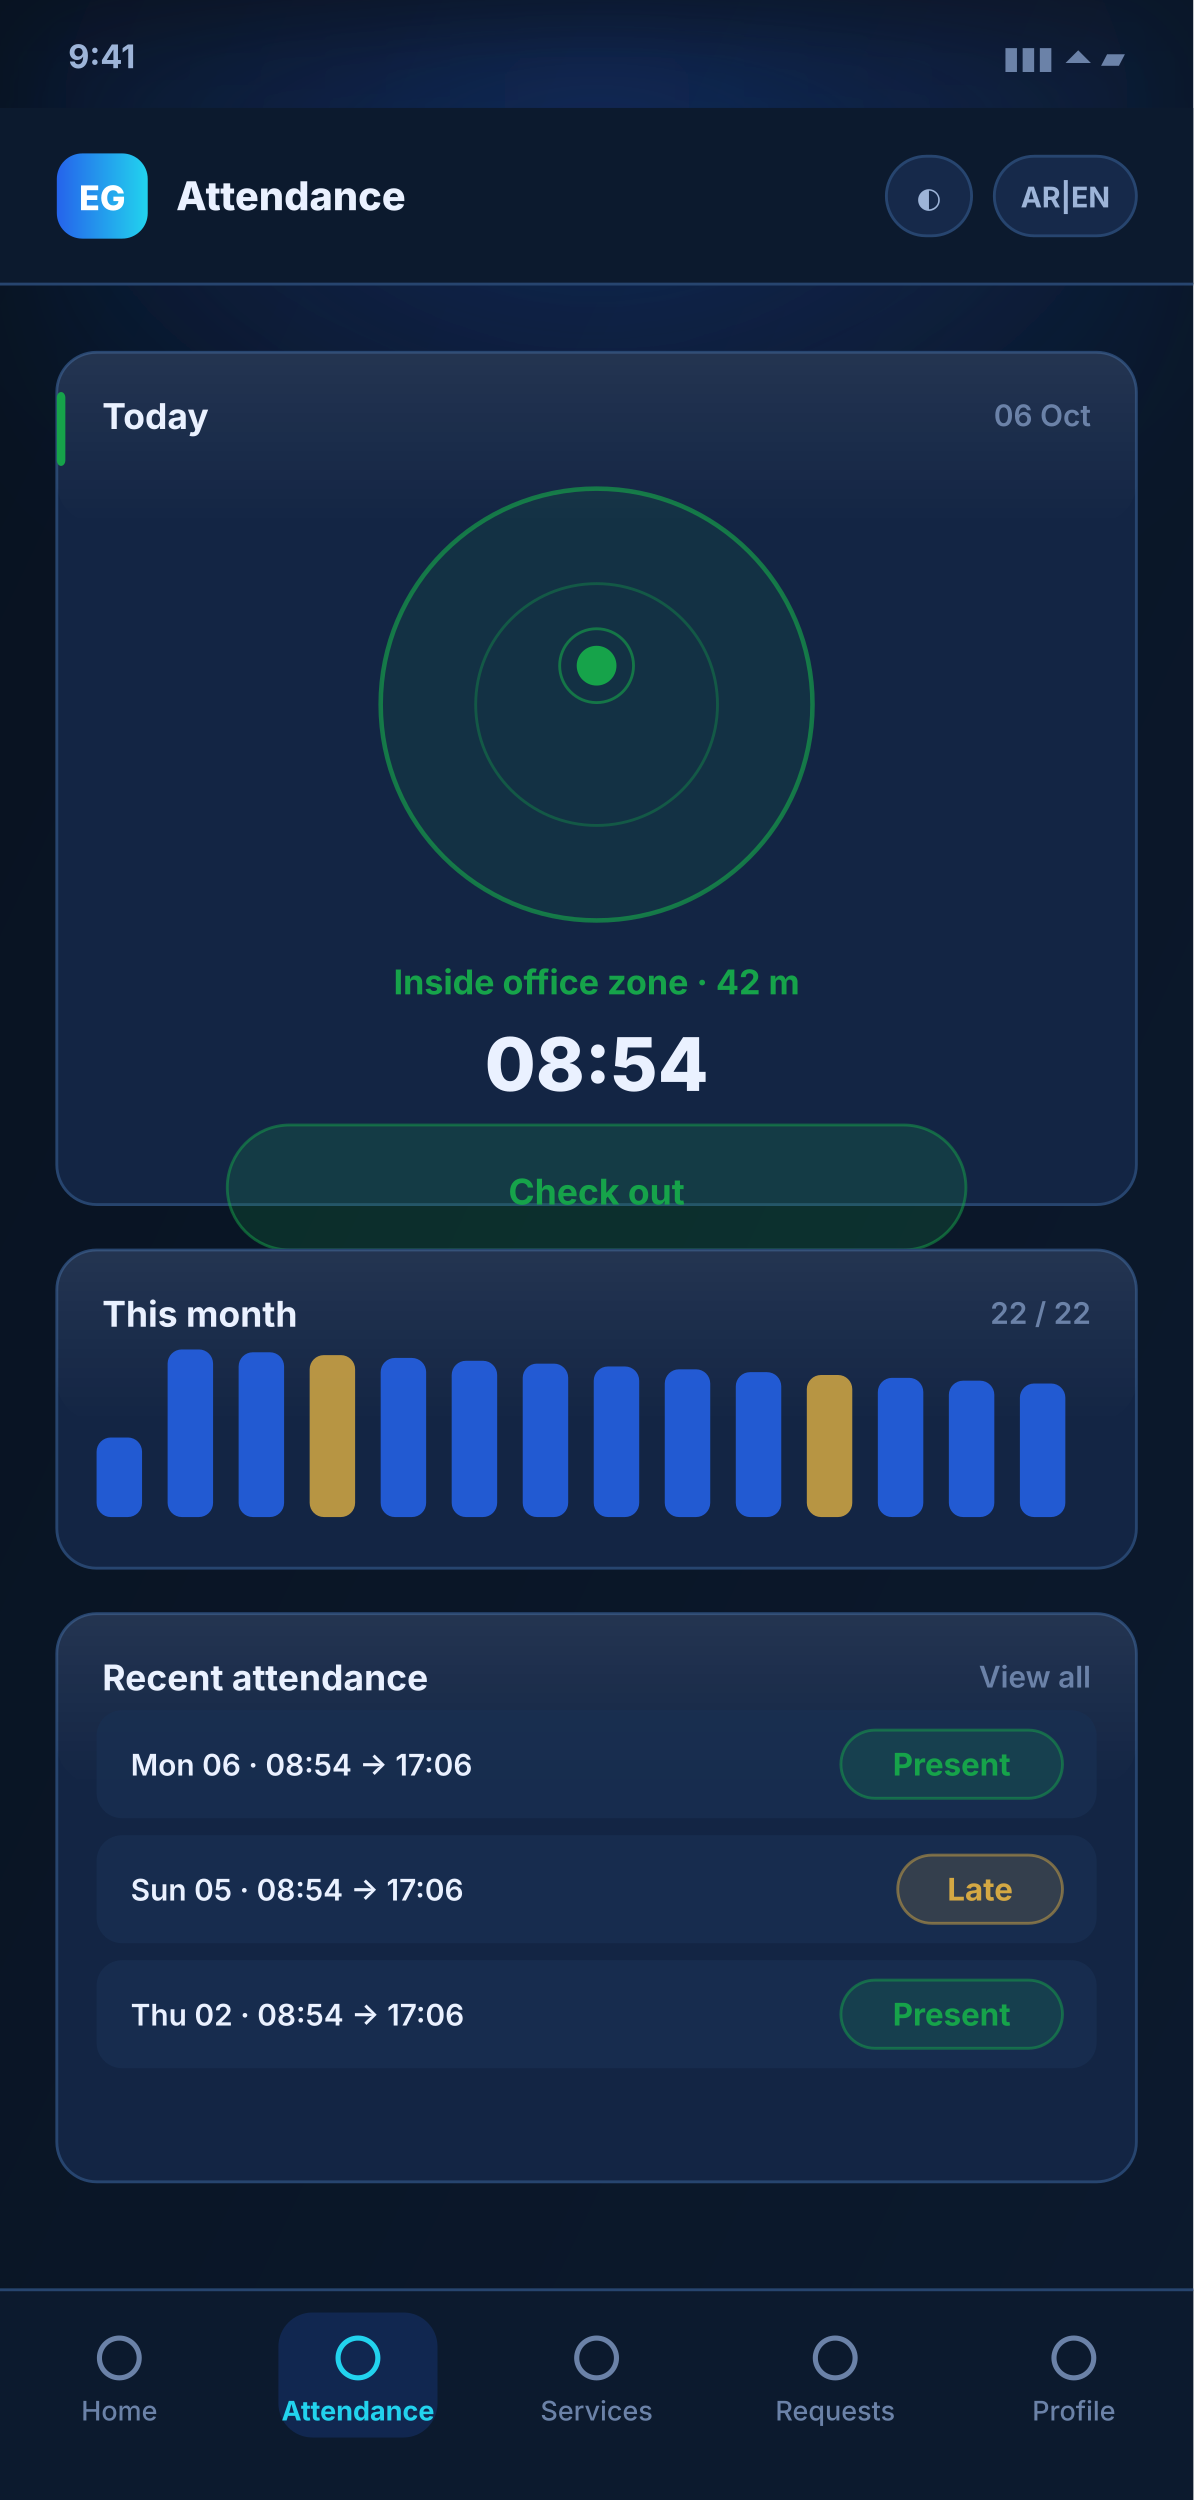
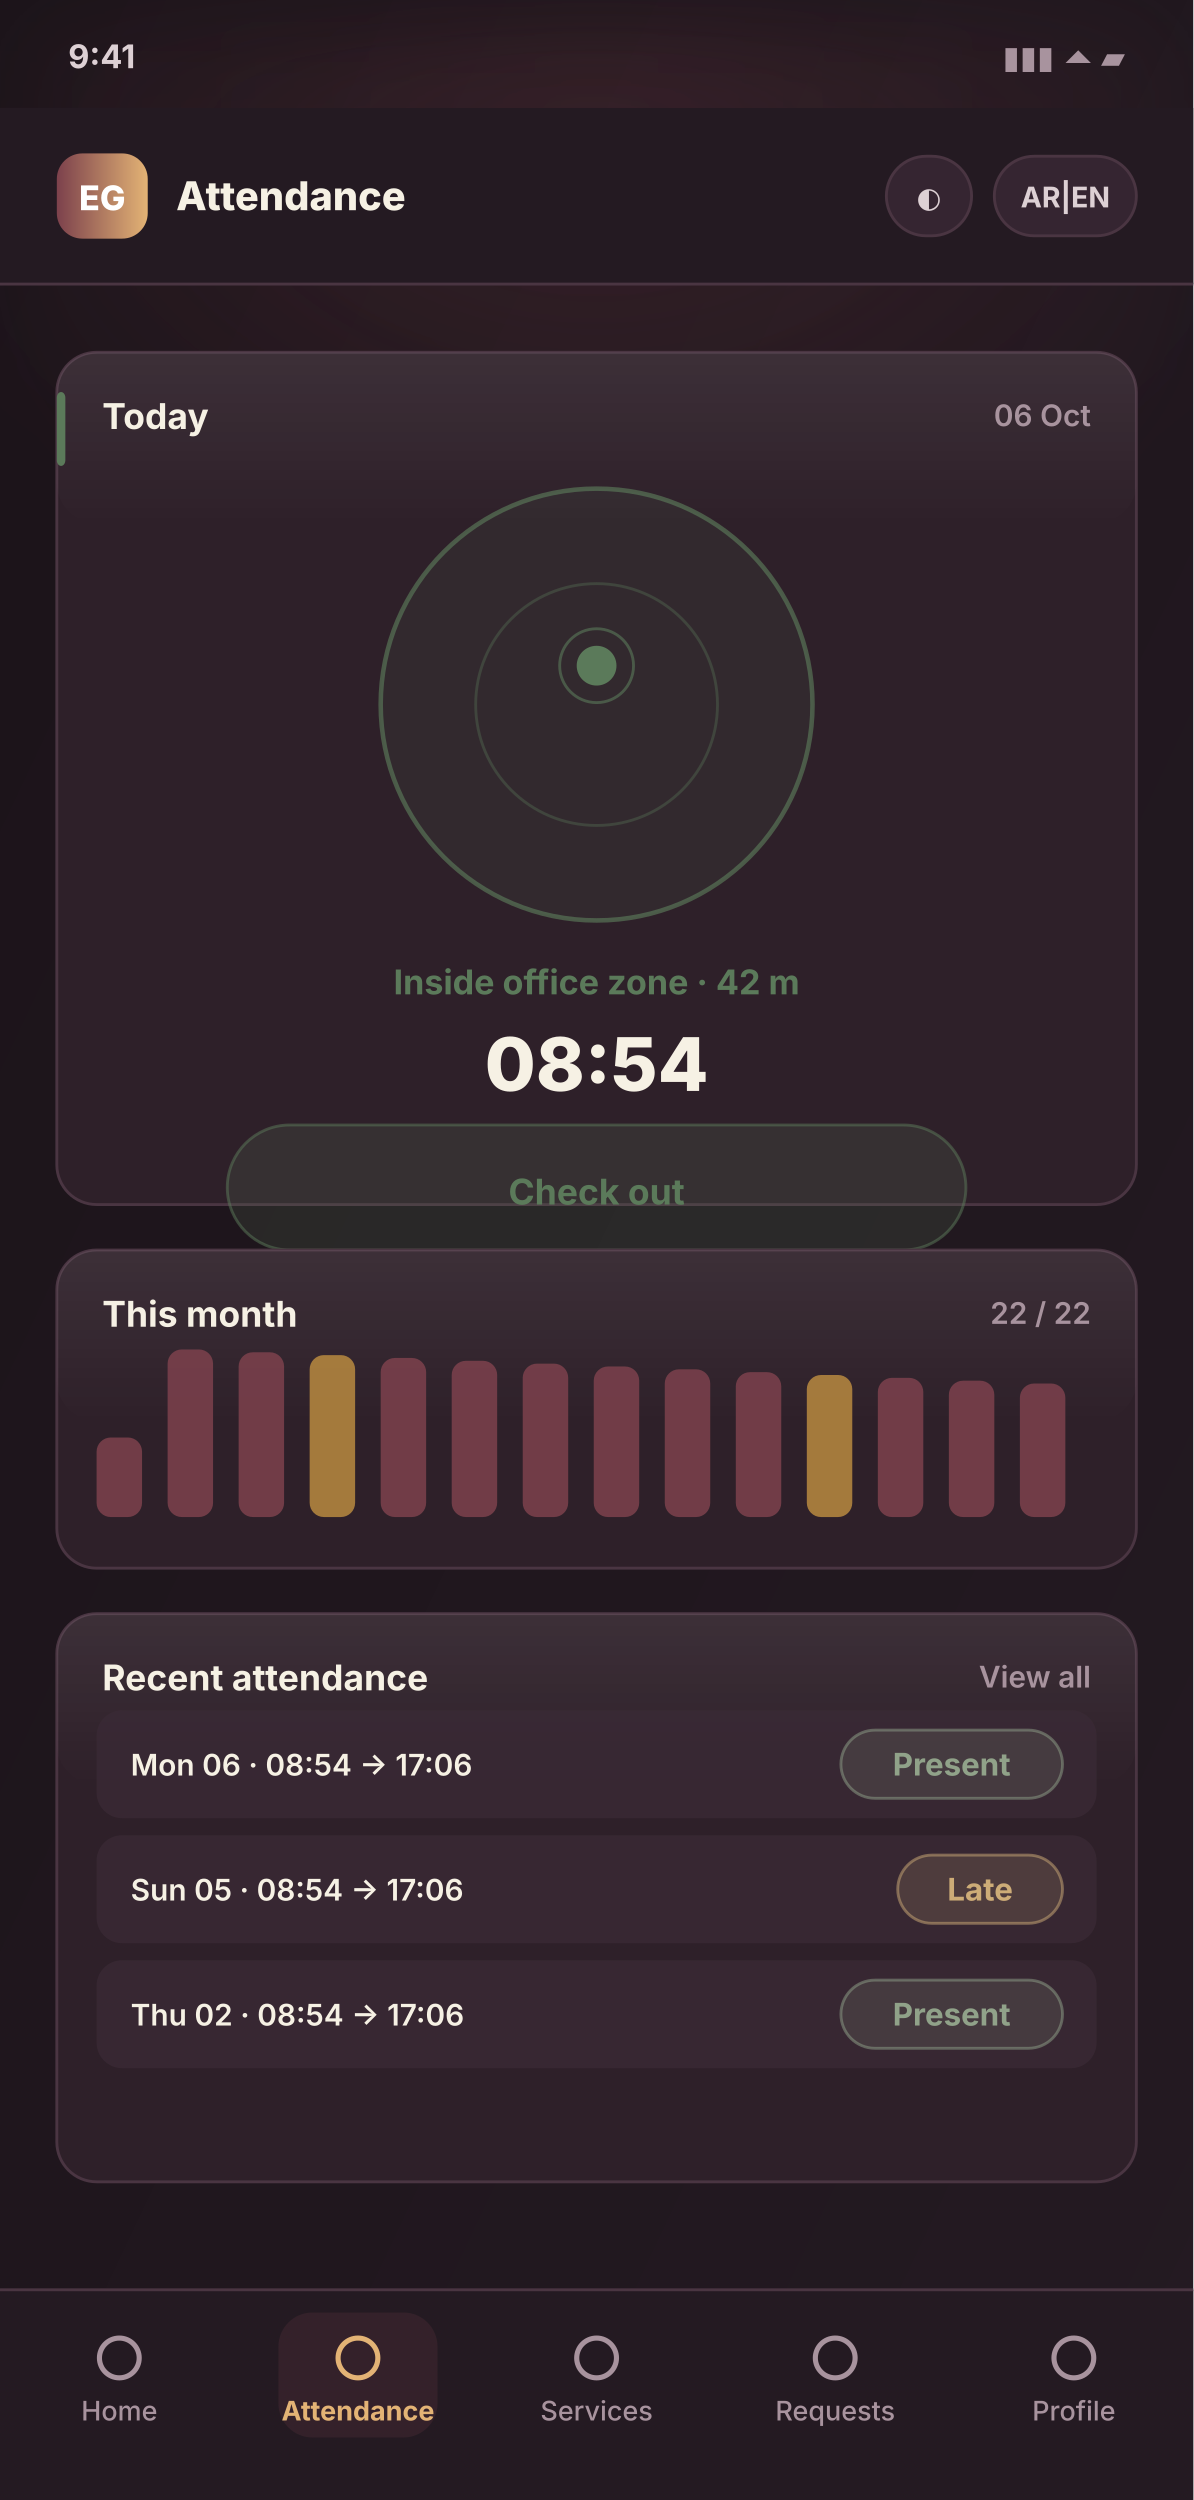
<svg xmlns="http://www.w3.org/2000/svg" viewBox="0 0 420 880" width="420" height="880" role="img">
  <defs>
    <linearGradient id="bg" x1="0" y1="0" x2="1" y2="1">
-       <stop offset="0" stop-color="#081220" />
-       <stop offset="1" stop-color="#0c1a2e" />
+       <stop offset="0" stop-color="#1b1319" />
+       <stop offset="1" stop-color="#241a22" />
    </linearGradient>
    <linearGradient id="acc" x1="0" y1="0" x2="1" y2="0">
-       <stop offset="0" stop-color="#2563eb" />
-       <stop offset="1" stop-color="#22d3ee" />
+       <stop offset="0" stop-color="#7c414c" />
+       <stop offset="1" stop-color="#e3b375" />
    </linearGradient>
    <linearGradient id="sheen" x1="0" y1="0" x2="0" y2="1">
      <stop offset="0" stop-color="#ffffff" stop-opacity="0.07" />
      <stop offset="1" stop-color="#ffffff" stop-opacity="0" />
    </linearGradient>
    <radialGradient id="glow" cx="0.5" cy="0.5" r="0.5">
-       <stop offset="0" stop-color="#2563eb" stop-opacity="0.38" />
-       <stop offset="1" stop-color="#2563eb" stop-opacity="0" />
+       <stop offset="0" stop-color="#7c414c" stop-opacity="0.38" />
+       <stop offset="1" stop-color="#7c414c" stop-opacity="0" />
    </radialGradient>
    <filter id="soft" x="-30%" y="-30%" width="160%" height="160%">
      <feGaussianBlur stdDeviation="22" />
    </filter>
  </defs>
  <rect width="420" height="880" fill="url(#bg)" />
  <ellipse cx="210.0" cy="40" rx="260" ry="180" fill="url(#glow)" filter="url(#soft)" opacity="0.7" />
-   <text x="24" y="24" font-family="Inter,'Segoe UI',system-ui,sans-serif" font-size="11.5" font-weight="700" fill="#9db4d8" text-anchor="start">9:41</text>
-   <text x="396" y="24" font-family="Inter,'Segoe UI',system-ui,sans-serif" font-size="11" font-weight="700" fill="#6b82a8" text-anchor="end">▮▮▮  ⏶  ▰</text>
-   <rect x="0" y="38" width="420" height="62" rx="0" fill="#0c1a2e" />
-   <line x1="0" y1="100" x2="420" y2="100" stroke="#27456f" stroke-width="1" />
+   <text x="24" y="24" font-family="Inter,'Segoe UI',system-ui,sans-serif" font-size="11.5" font-weight="700" fill="#ddd0d4" text-anchor="start">9:41</text>
+   <text x="396" y="24" font-family="Inter,'Segoe UI',system-ui,sans-serif" font-size="11" font-weight="700" fill="#a8939e" text-anchor="end">▮▮▮  ⏶  ▰</text>
+   <rect x="0" y="38" width="420" height="62" rx="0" fill="#241a22" />
+   <line x1="0" y1="100" x2="420" y2="100" stroke="#4a3542" stroke-width="1" />
  <rect x="20" y="54" width="32" height="30" rx="9" fill="url(#acc)" />
  <text x="36" y="74" font-family="Inter,'Segoe UI',system-ui,sans-serif" font-size="12" font-weight="800" fill="#fff" text-anchor="middle">EG</text>
-   <text x="62" y="74" font-family="Inter,'Segoe UI',system-ui,sans-serif" font-size="14" font-weight="800" fill="#eaf1ff" text-anchor="start">Attendance</text>
-   <rect x="350" y="55" width="50" height="28" rx="14" fill="#16294a" stroke="#27456f" stroke-width="1" />
-   <text x="375" y="73" font-family="Inter,'Segoe UI',system-ui,sans-serif" font-size="10" font-weight="700" fill="#9db4d8" text-anchor="middle">AR|EN</text>
-   <rect x="312" y="55" width="30" height="28" rx="14" fill="#16294a" stroke="#27456f" stroke-width="1" />
-   <text x="327" y="73" font-family="Inter,'Segoe UI',system-ui,sans-serif" font-size="10" font-weight="700" fill="#9db4d8" text-anchor="middle">◐</text>
-   <rect x="20" y="124" width="380" height="300" rx="14" fill="#132544" stroke="#27456f" stroke-width="1" />
+   <text x="62" y="74" font-family="Inter,'Segoe UI',system-ui,sans-serif" font-size="14" font-weight="800" fill="#f6f1e4" text-anchor="start">Attendance</text>
+   <rect x="350" y="55" width="50" height="28" rx="14" fill="#352531" stroke="#4a3542" stroke-width="1" />
+   <text x="375" y="73" font-family="Inter,'Segoe UI',system-ui,sans-serif" font-size="10" font-weight="700" fill="#ddd0d4" text-anchor="middle">AR|EN</text>
+   <rect x="312" y="55" width="30" height="28" rx="14" fill="#352531" stroke="#4a3542" stroke-width="1" />
+   <text x="327" y="73" font-family="Inter,'Segoe UI',system-ui,sans-serif" font-size="10" font-weight="700" fill="#ddd0d4" text-anchor="middle">◐</text>
+   <rect x="20" y="124" width="380" height="300" rx="14" fill="#2e2029" stroke="#4a3542" stroke-width="1" />
  <rect x="20" y="124" width="380" height="60" rx="14" fill="url(#sheen)" />
-   <rect x="20" y="138" width="3" height="26" rx="2" fill="#16a34a" />
-   <text x="36" y="151" font-family="Inter,'Segoe UI',system-ui,sans-serif" font-size="12.5" font-weight="700" fill="#eaf1ff" text-anchor="start">Today</text>
-   <text x="384" y="150" font-family="Inter,'Segoe UI',system-ui,sans-serif" font-size="10.5" font-weight="600" fill="#6b82a8" text-anchor="end">06 Oct</text>
-   <circle cx="210.0" cy="248" r="76" fill="#16a34a" opacity="0.10" />
-   <circle cx="210.0" cy="248" r="76" fill="none" stroke="#16a34a" stroke-width="1.6" stroke-opacity="0.65" />
-   <circle cx="210.0" cy="248" r="42.56" fill="none" stroke="#16a34a" stroke-width="1" stroke-opacity="0.35" />
-   <circle cx="210.0" cy="234.32" r="7" fill="#16a34a" />
-   <circle cx="210.0" cy="234.32" r="13" fill="none" stroke="#16a34a" stroke-opacity="0.6" />
-   <text x="210" y="350" font-family="Inter,'Segoe UI',system-ui,sans-serif" font-size="12" font-weight="700" fill="#16a34a" text-anchor="middle">Inside office zone · 42 m</text>
-   <text x="210" y="384" font-family="Inter,'Segoe UI',system-ui,sans-serif" font-size="26" font-weight="800" fill="#eaf1ff" text-anchor="middle">08:54</text>
-   <rect x="80" y="396" width="260" height="44" rx="22" fill="#16a34a" opacity="0.18" />
-   <rect x="80" y="396" width="260" height="44" rx="22" fill="none" stroke="#16a34a" stroke-width="1" opacity="0.5" />
-   <text x="210" y="424" font-family="Inter,'Segoe UI',system-ui,sans-serif" font-size="12.5" font-weight="700" fill="#16a34a" text-anchor="middle">Check out</text>
-   <rect x="20" y="440" width="380" height="112" rx="14" fill="#132544" stroke="#27456f" stroke-width="1" />
+   <rect x="20" y="138" width="3" height="26" rx="2" fill="#5b7a5a" />
+   <text x="36" y="151" font-family="Inter,'Segoe UI',system-ui,sans-serif" font-size="12.5" font-weight="700" fill="#f6f1e4" text-anchor="start">Today</text>
+   <text x="384" y="150" font-family="Inter,'Segoe UI',system-ui,sans-serif" font-size="10.5" font-weight="600" fill="#a8939e" text-anchor="end">06 Oct</text>
+   <circle cx="210.0" cy="248" r="76" fill="#5b7a5a" opacity="0.10" />
+   <circle cx="210.0" cy="248" r="76" fill="none" stroke="#5b7a5a" stroke-width="1.6" stroke-opacity="0.65" />
+   <circle cx="210.0" cy="248" r="42.56" fill="none" stroke="#5b7a5a" stroke-width="1" stroke-opacity="0.35" />
+   <circle cx="210.0" cy="234.32" r="7" fill="#5b7a5a" />
+   <circle cx="210.0" cy="234.32" r="13" fill="none" stroke="#5b7a5a" stroke-opacity="0.6" />
+   <text x="210" y="350" font-family="Inter,'Segoe UI',system-ui,sans-serif" font-size="12" font-weight="700" fill="#5b7a5a" text-anchor="middle">Inside office zone · 42 m</text>
+   <text x="210" y="384" font-family="Inter,'Segoe UI',system-ui,sans-serif" font-size="26" font-weight="800" fill="#f6f1e4" text-anchor="middle">08:54</text>
+   <rect x="80" y="396" width="260" height="44" rx="22" fill="#5b7a5a" opacity="0.18" />
+   <rect x="80" y="396" width="260" height="44" rx="22" fill="none" stroke="#5b7a5a" stroke-width="1" opacity="0.5" />
+   <text x="210" y="424" font-family="Inter,'Segoe UI',system-ui,sans-serif" font-size="12.5" font-weight="700" fill="#5b7a5a" text-anchor="middle">Check out</text>
+   <rect x="20" y="440" width="380" height="112" rx="14" fill="#2e2029" stroke="#4a3542" stroke-width="1" />
  <rect x="20" y="440" width="380" height="60" rx="14" fill="url(#sheen)" />
-   <text x="36" y="467" font-family="Inter,'Segoe UI',system-ui,sans-serif" font-size="12.5" font-weight="700" fill="#eaf1ff" text-anchor="start">This month</text>
-   <text x="384" y="466" font-family="Inter,'Segoe UI',system-ui,sans-serif" font-size="10.5" font-weight="600" fill="#6b82a8" text-anchor="end">22 / 22</text>
-   <rect x="34" y="506" width="16" height="28" rx="5" fill="#2563eb" opacity="0.85" />
-   <rect x="59" y="475" width="16" height="59" rx="5" fill="#2563eb" opacity="0.85" />
-   <rect x="84" y="476" width="16" height="58" rx="5" fill="#2563eb" opacity="0.85" />
-   <rect x="109" y="477" width="16" height="57" rx="5" fill="#d4a843" opacity="0.85" />
-   <rect x="134" y="478" width="16" height="56" rx="5" fill="#2563eb" opacity="0.85" />
-   <rect x="159" y="479" width="16" height="55" rx="5" fill="#2563eb" opacity="0.85" />
-   <rect x="184" y="480" width="16" height="54" rx="5" fill="#2563eb" opacity="0.85" />
-   <rect x="209" y="481" width="16" height="53" rx="5" fill="#2563eb" opacity="0.85" />
-   <rect x="234" y="482" width="16" height="52" rx="5" fill="#2563eb" opacity="0.85" />
-   <rect x="259" y="483" width="16" height="51" rx="5" fill="#2563eb" opacity="0.85" />
-   <rect x="284" y="484" width="16" height="50" rx="5" fill="#d4a843" opacity="0.85" />
-   <rect x="309" y="485" width="16" height="49" rx="5" fill="#2563eb" opacity="0.85" />
-   <rect x="334" y="486" width="16" height="48" rx="5" fill="#2563eb" opacity="0.85" />
-   <rect x="359" y="487" width="16" height="47" rx="5" fill="#2563eb" opacity="0.85" />
-   <rect x="20" y="568" width="380" height="200" rx="14" fill="#132544" stroke="#27456f" stroke-width="1" />
+   <text x="36" y="467" font-family="Inter,'Segoe UI',system-ui,sans-serif" font-size="12.5" font-weight="700" fill="#f6f1e4" text-anchor="start">This month</text>
+   <text x="384" y="466" font-family="Inter,'Segoe UI',system-ui,sans-serif" font-size="10.5" font-weight="600" fill="#a8939e" text-anchor="end">22 / 22</text>
+   <rect x="34" y="506" width="16" height="28" rx="5" fill="#7c414c" opacity="0.85" />
+   <rect x="59" y="475" width="16" height="59" rx="5" fill="#7c414c" opacity="0.85" />
+   <rect x="84" y="476" width="16" height="58" rx="5" fill="#7c414c" opacity="0.85" />
+   <rect x="109" y="477" width="16" height="57" rx="5" fill="#b8893f" opacity="0.85" />
+   <rect x="134" y="478" width="16" height="56" rx="5" fill="#7c414c" opacity="0.85" />
+   <rect x="159" y="479" width="16" height="55" rx="5" fill="#7c414c" opacity="0.85" />
+   <rect x="184" y="480" width="16" height="54" rx="5" fill="#7c414c" opacity="0.85" />
+   <rect x="209" y="481" width="16" height="53" rx="5" fill="#7c414c" opacity="0.85" />
+   <rect x="234" y="482" width="16" height="52" rx="5" fill="#7c414c" opacity="0.85" />
+   <rect x="259" y="483" width="16" height="51" rx="5" fill="#7c414c" opacity="0.85" />
+   <rect x="284" y="484" width="16" height="50" rx="5" fill="#b8893f" opacity="0.85" />
+   <rect x="309" y="485" width="16" height="49" rx="5" fill="#7c414c" opacity="0.85" />
+   <rect x="334" y="486" width="16" height="48" rx="5" fill="#7c414c" opacity="0.85" />
+   <rect x="359" y="487" width="16" height="47" rx="5" fill="#7c414c" opacity="0.85" />
+   <rect x="20" y="568" width="380" height="200" rx="14" fill="#2e2029" stroke="#4a3542" stroke-width="1" />
  <rect x="20" y="568" width="380" height="60" rx="14" fill="url(#sheen)" />
-   <text x="36" y="595" font-family="Inter,'Segoe UI',system-ui,sans-serif" font-size="12.5" font-weight="700" fill="#eaf1ff" text-anchor="start">Recent attendance</text>
-   <text x="384" y="594" font-family="Inter,'Segoe UI',system-ui,sans-serif" font-size="10.5" font-weight="600" fill="#6b82a8" text-anchor="end">View all</text>
-   <rect x="34" y="602" width="352" height="38" rx="9" fill="#182f52" opacity="0.75" />
-   <text x="46" y="625" font-family="Inter,'Segoe UI',system-ui,sans-serif" font-size="10.5" font-weight="600" fill="#eaf1ff" text-anchor="start">Mon 06 · 08:54 → 17:06</text>
-   <rect x="296" y="609" width="78" height="24" rx="12" fill="#16a34a" opacity="0.16" />
-   <rect x="296" y="609" width="78" height="24" rx="12" fill="none" stroke="#16a34a" stroke-width="1" opacity="0.5" />
-   <text x="335" y="625" font-family="Inter,'Segoe UI',system-ui,sans-serif" font-size="11" font-weight="700" fill="#16a34a" text-anchor="middle">Present</text>
-   <rect x="34" y="646" width="352" height="38" rx="9" fill="#182f52" opacity="0.75" />
-   <text x="46" y="669" font-family="Inter,'Segoe UI',system-ui,sans-serif" font-size="10.5" font-weight="600" fill="#eaf1ff" text-anchor="start">Sun 05 · 08:54 → 17:06</text>
-   <rect x="316" y="653" width="58" height="24" rx="12" fill="#d4a843" opacity="0.16" />
-   <rect x="316" y="653" width="58" height="24" rx="12" fill="none" stroke="#d4a843" stroke-width="1" opacity="0.5" />
-   <text x="345" y="669" font-family="Inter,'Segoe UI',system-ui,sans-serif" font-size="11" font-weight="700" fill="#d4a843" text-anchor="middle">Late</text>
-   <rect x="34" y="690" width="352" height="38" rx="9" fill="#182f52" opacity="0.75" />
-   <text x="46" y="713" font-family="Inter,'Segoe UI',system-ui,sans-serif" font-size="10.5" font-weight="600" fill="#eaf1ff" text-anchor="start">Thu 02 · 08:54 → 17:06</text>
-   <rect x="296" y="697" width="78" height="24" rx="12" fill="#16a34a" opacity="0.16" />
-   <rect x="296" y="697" width="78" height="24" rx="12" fill="none" stroke="#16a34a" stroke-width="1" opacity="0.5" />
-   <text x="335" y="713" font-family="Inter,'Segoe UI',system-ui,sans-serif" font-size="11" font-weight="700" fill="#16a34a" text-anchor="middle">Present</text>
-   <rect x="0" y="806" width="420" height="74" rx="0" fill="#0c1a2e" />
-   <line x1="0" y1="806" x2="420" y2="806" stroke="#27456f" stroke-width="1" />
-   <circle cx="42" cy="830" r="7" fill="none" stroke="#6b82a8" stroke-width="1.8" />
-   <text x="42" y="852" font-family="Inter,'Segoe UI',system-ui,sans-serif" font-size="9.5" font-weight="500" fill="#6b82a8" text-anchor="middle">Home</text>
-   <rect x="98" y="814" width="56" height="44" rx="12" fill="#2563eb" opacity="0.18" />
-   <circle cx="126" cy="830" r="7" fill="none" stroke="#22d3ee" stroke-width="1.8" />
-   <text x="126" y="852" font-family="Inter,'Segoe UI',system-ui,sans-serif" font-size="9.5" font-weight="700" fill="#22d3ee" text-anchor="middle">Attendance</text>
-   <circle cx="210" cy="830" r="7" fill="none" stroke="#6b82a8" stroke-width="1.8" />
-   <text x="210" y="852" font-family="Inter,'Segoe UI',system-ui,sans-serif" font-size="9.5" font-weight="500" fill="#6b82a8" text-anchor="middle">Services</text>
-   <circle cx="294" cy="830" r="7" fill="none" stroke="#6b82a8" stroke-width="1.8" />
-   <text x="294" y="852" font-family="Inter,'Segoe UI',system-ui,sans-serif" font-size="9.5" font-weight="500" fill="#6b82a8" text-anchor="middle">Requests</text>
-   <circle cx="378" cy="830" r="7" fill="none" stroke="#6b82a8" stroke-width="1.8" />
-   <text x="378" y="852" font-family="Inter,'Segoe UI',system-ui,sans-serif" font-size="9.5" font-weight="500" fill="#6b82a8" text-anchor="middle">Profile</text>
+   <text x="36" y="595" font-family="Inter,'Segoe UI',system-ui,sans-serif" font-size="12.5" font-weight="700" fill="#f6f1e4" text-anchor="start">Recent attendance</text>
+   <text x="384" y="594" font-family="Inter,'Segoe UI',system-ui,sans-serif" font-size="10.5" font-weight="600" fill="#a8939e" text-anchor="end">View all</text>
+   <rect x="34" y="602" width="352" height="38" rx="9" fill="#3a2a35" opacity="0.75" />
+   <text x="46" y="625" font-family="Inter,'Segoe UI',system-ui,sans-serif" font-size="10.5" font-weight="600" fill="#f6f1e4" text-anchor="start">Mon 06 · 08:54 → 17:06</text>
+   <rect x="296" y="609" width="78" height="24" rx="12" fill="#90a289" opacity="0.16" />
+   <rect x="296" y="609" width="78" height="24" rx="12" fill="none" stroke="#90a289" stroke-width="1" opacity="0.5" />
+   <text x="335" y="625" font-family="Inter,'Segoe UI',system-ui,sans-serif" font-size="11" font-weight="700" fill="#90a289" text-anchor="middle">Present</text>
+   <rect x="34" y="646" width="352" height="38" rx="9" fill="#3a2a35" opacity="0.75" />
+   <text x="46" y="669" font-family="Inter,'Segoe UI',system-ui,sans-serif" font-size="10.5" font-weight="600" fill="#f6f1e4" text-anchor="start">Sun 05 · 08:54 → 17:06</text>
+   <rect x="316" y="653" width="58" height="24" rx="12" fill="#cdac77" opacity="0.16" />
+   <rect x="316" y="653" width="58" height="24" rx="12" fill="none" stroke="#cdac77" stroke-width="1" opacity="0.5" />
+   <text x="345" y="669" font-family="Inter,'Segoe UI',system-ui,sans-serif" font-size="11" font-weight="700" fill="#cdac77" text-anchor="middle">Late</text>
+   <rect x="34" y="690" width="352" height="38" rx="9" fill="#3a2a35" opacity="0.75" />
+   <text x="46" y="713" font-family="Inter,'Segoe UI',system-ui,sans-serif" font-size="10.5" font-weight="600" fill="#f6f1e4" text-anchor="start">Thu 02 · 08:54 → 17:06</text>
+   <rect x="296" y="697" width="78" height="24" rx="12" fill="#90a289" opacity="0.16" />
+   <rect x="296" y="697" width="78" height="24" rx="12" fill="none" stroke="#90a289" stroke-width="1" opacity="0.5" />
+   <text x="335" y="713" font-family="Inter,'Segoe UI',system-ui,sans-serif" font-size="11" font-weight="700" fill="#90a289" text-anchor="middle">Present</text>
+   <rect x="0" y="806" width="420" height="74" rx="0" fill="#241a22" />
+   <line x1="0" y1="806" x2="420" y2="806" stroke="#4a3542" stroke-width="1" />
+   <circle cx="42" cy="830" r="7" fill="none" stroke="#a8939e" stroke-width="1.8" />
+   <text x="42" y="852" font-family="Inter,'Segoe UI',system-ui,sans-serif" font-size="9.5" font-weight="500" fill="#a8939e" text-anchor="middle">Home</text>
+   <rect x="98" y="814" width="56" height="44" rx="12" fill="#7c414c" opacity="0.18" />
+   <circle cx="126" cy="830" r="7" fill="none" stroke="#e3b375" stroke-width="1.8" />
+   <text x="126" y="852" font-family="Inter,'Segoe UI',system-ui,sans-serif" font-size="9.5" font-weight="700" fill="#e3b375" text-anchor="middle">Attendance</text>
+   <circle cx="210" cy="830" r="7" fill="none" stroke="#a8939e" stroke-width="1.8" />
+   <text x="210" y="852" font-family="Inter,'Segoe UI',system-ui,sans-serif" font-size="9.5" font-weight="500" fill="#a8939e" text-anchor="middle">Services</text>
+   <circle cx="294" cy="830" r="7" fill="none" stroke="#a8939e" stroke-width="1.8" />
+   <text x="294" y="852" font-family="Inter,'Segoe UI',system-ui,sans-serif" font-size="9.5" font-weight="500" fill="#a8939e" text-anchor="middle">Requests</text>
+   <circle cx="378" cy="830" r="7" fill="none" stroke="#a8939e" stroke-width="1.8" />
+   <text x="378" y="852" font-family="Inter,'Segoe UI',system-ui,sans-serif" font-size="9.5" font-weight="500" fill="#a8939e" text-anchor="middle">Profile</text>
</svg>
